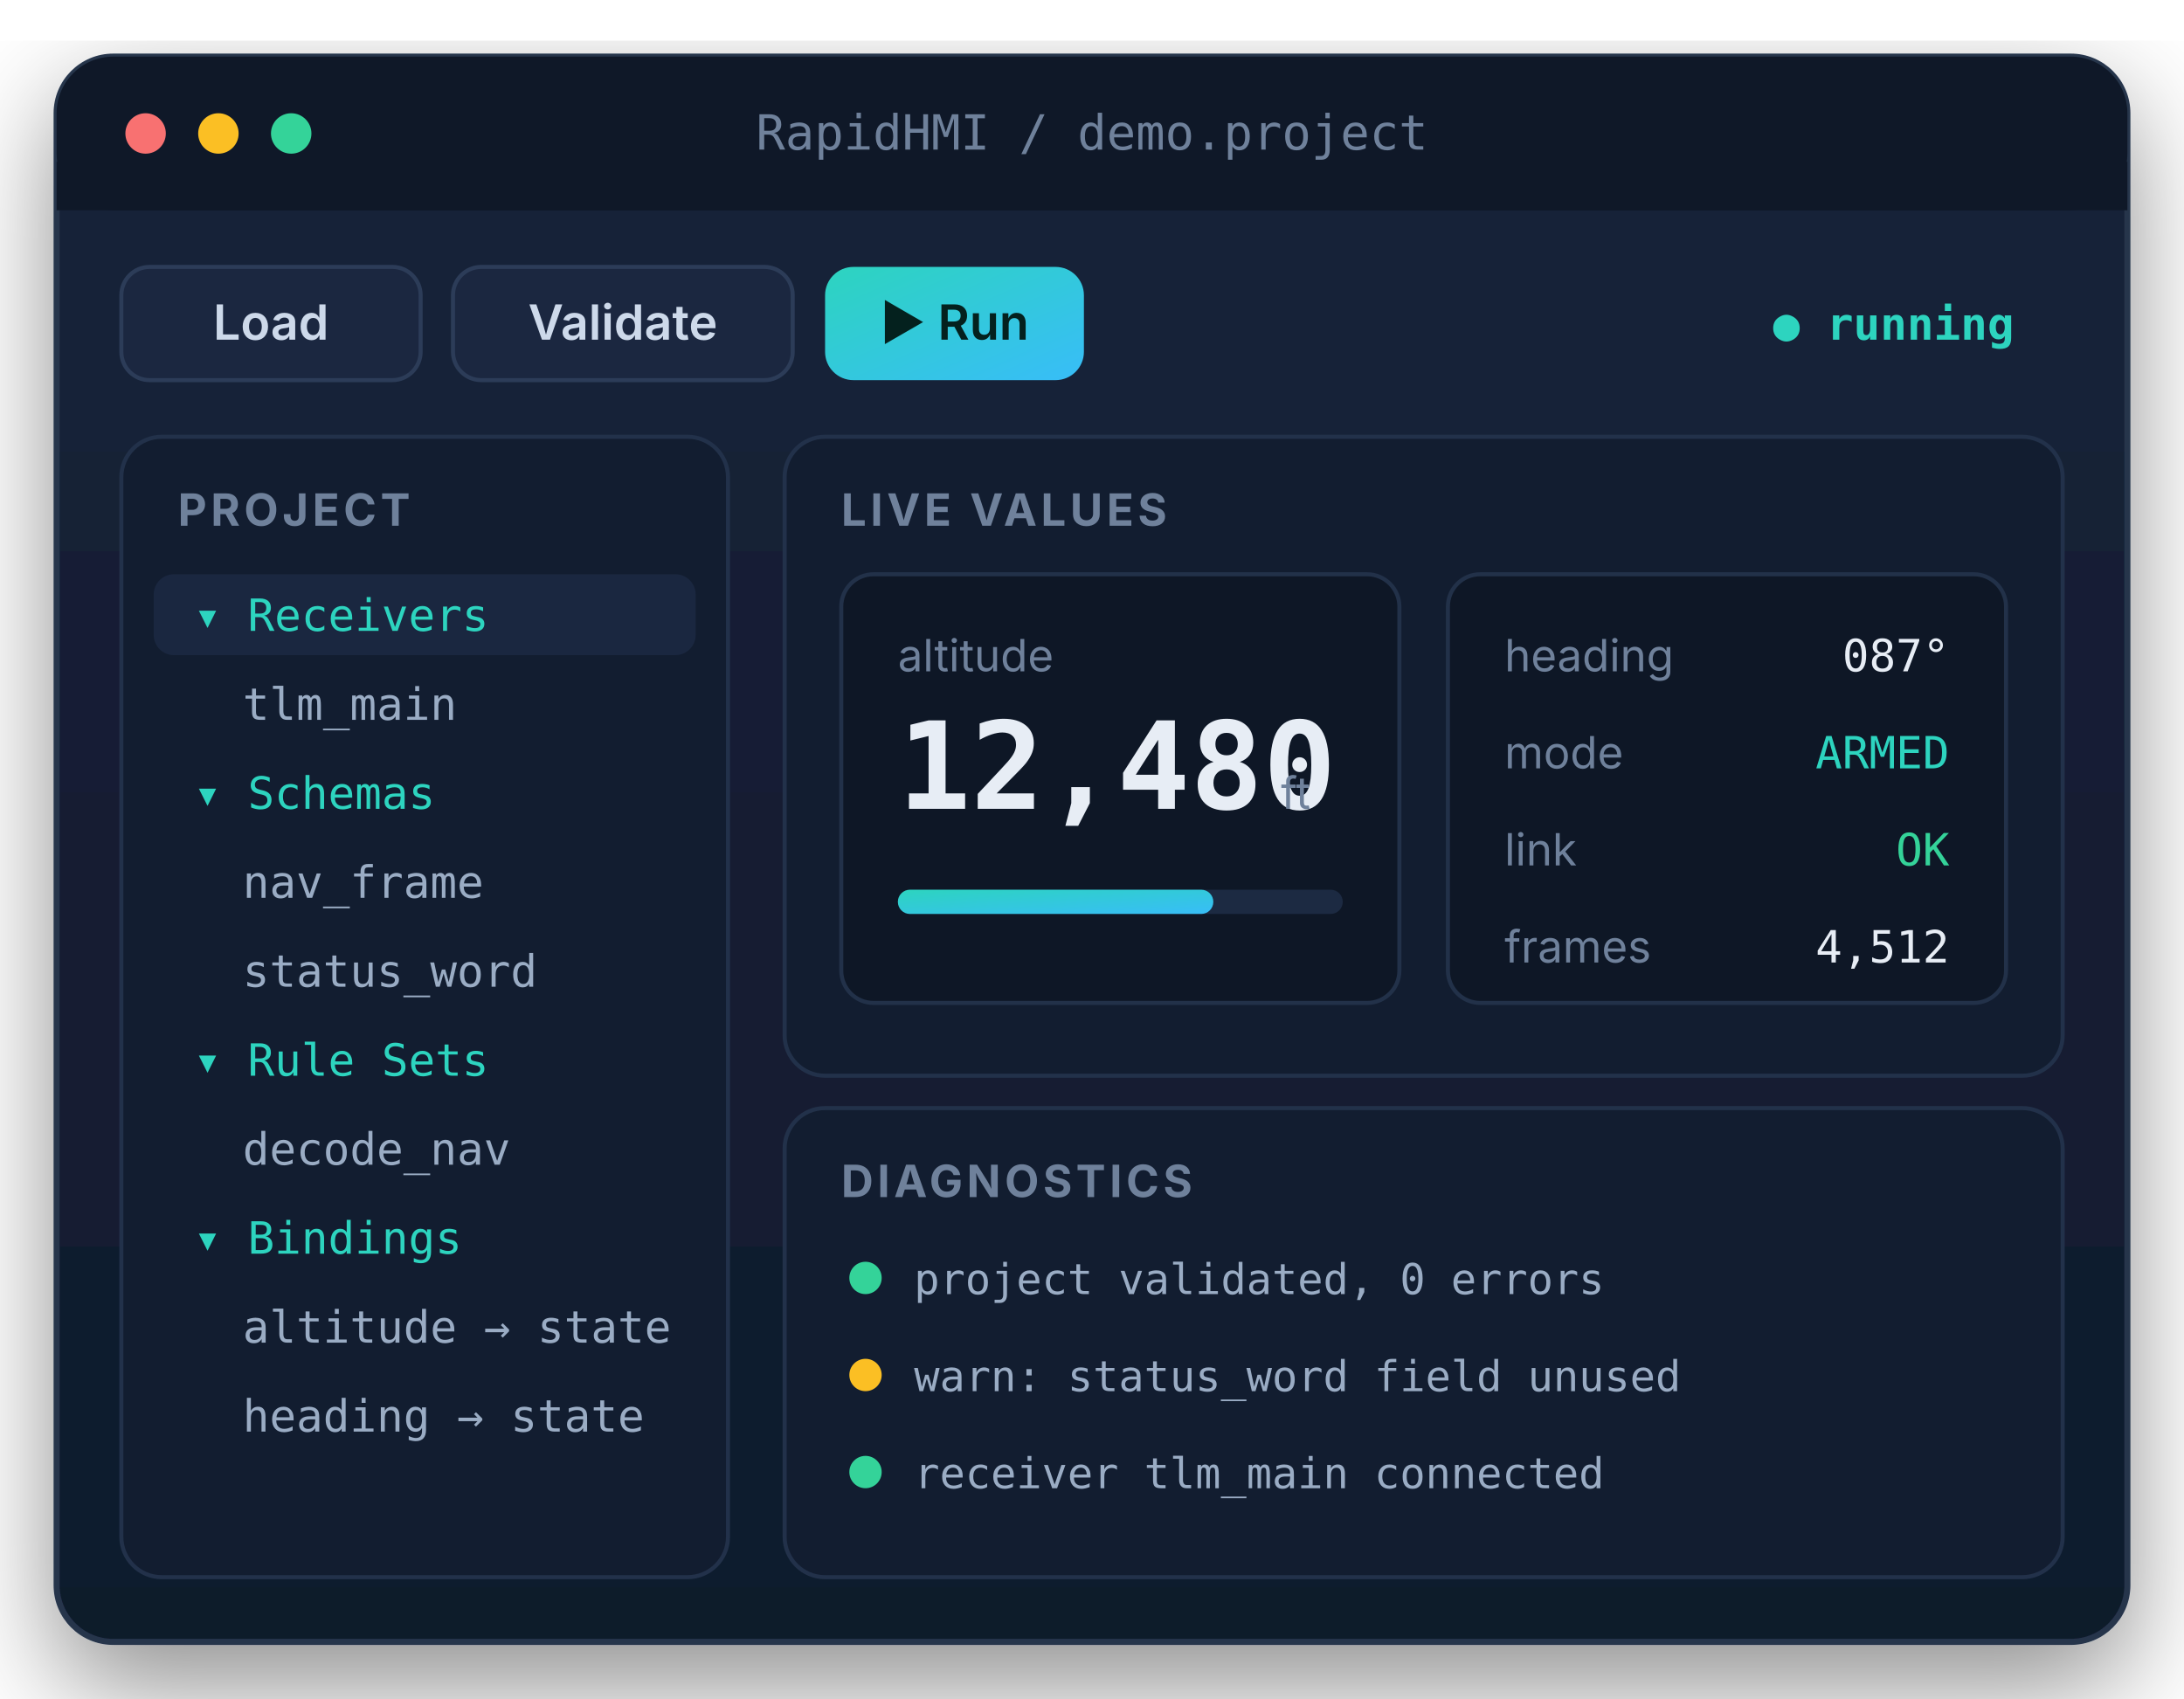
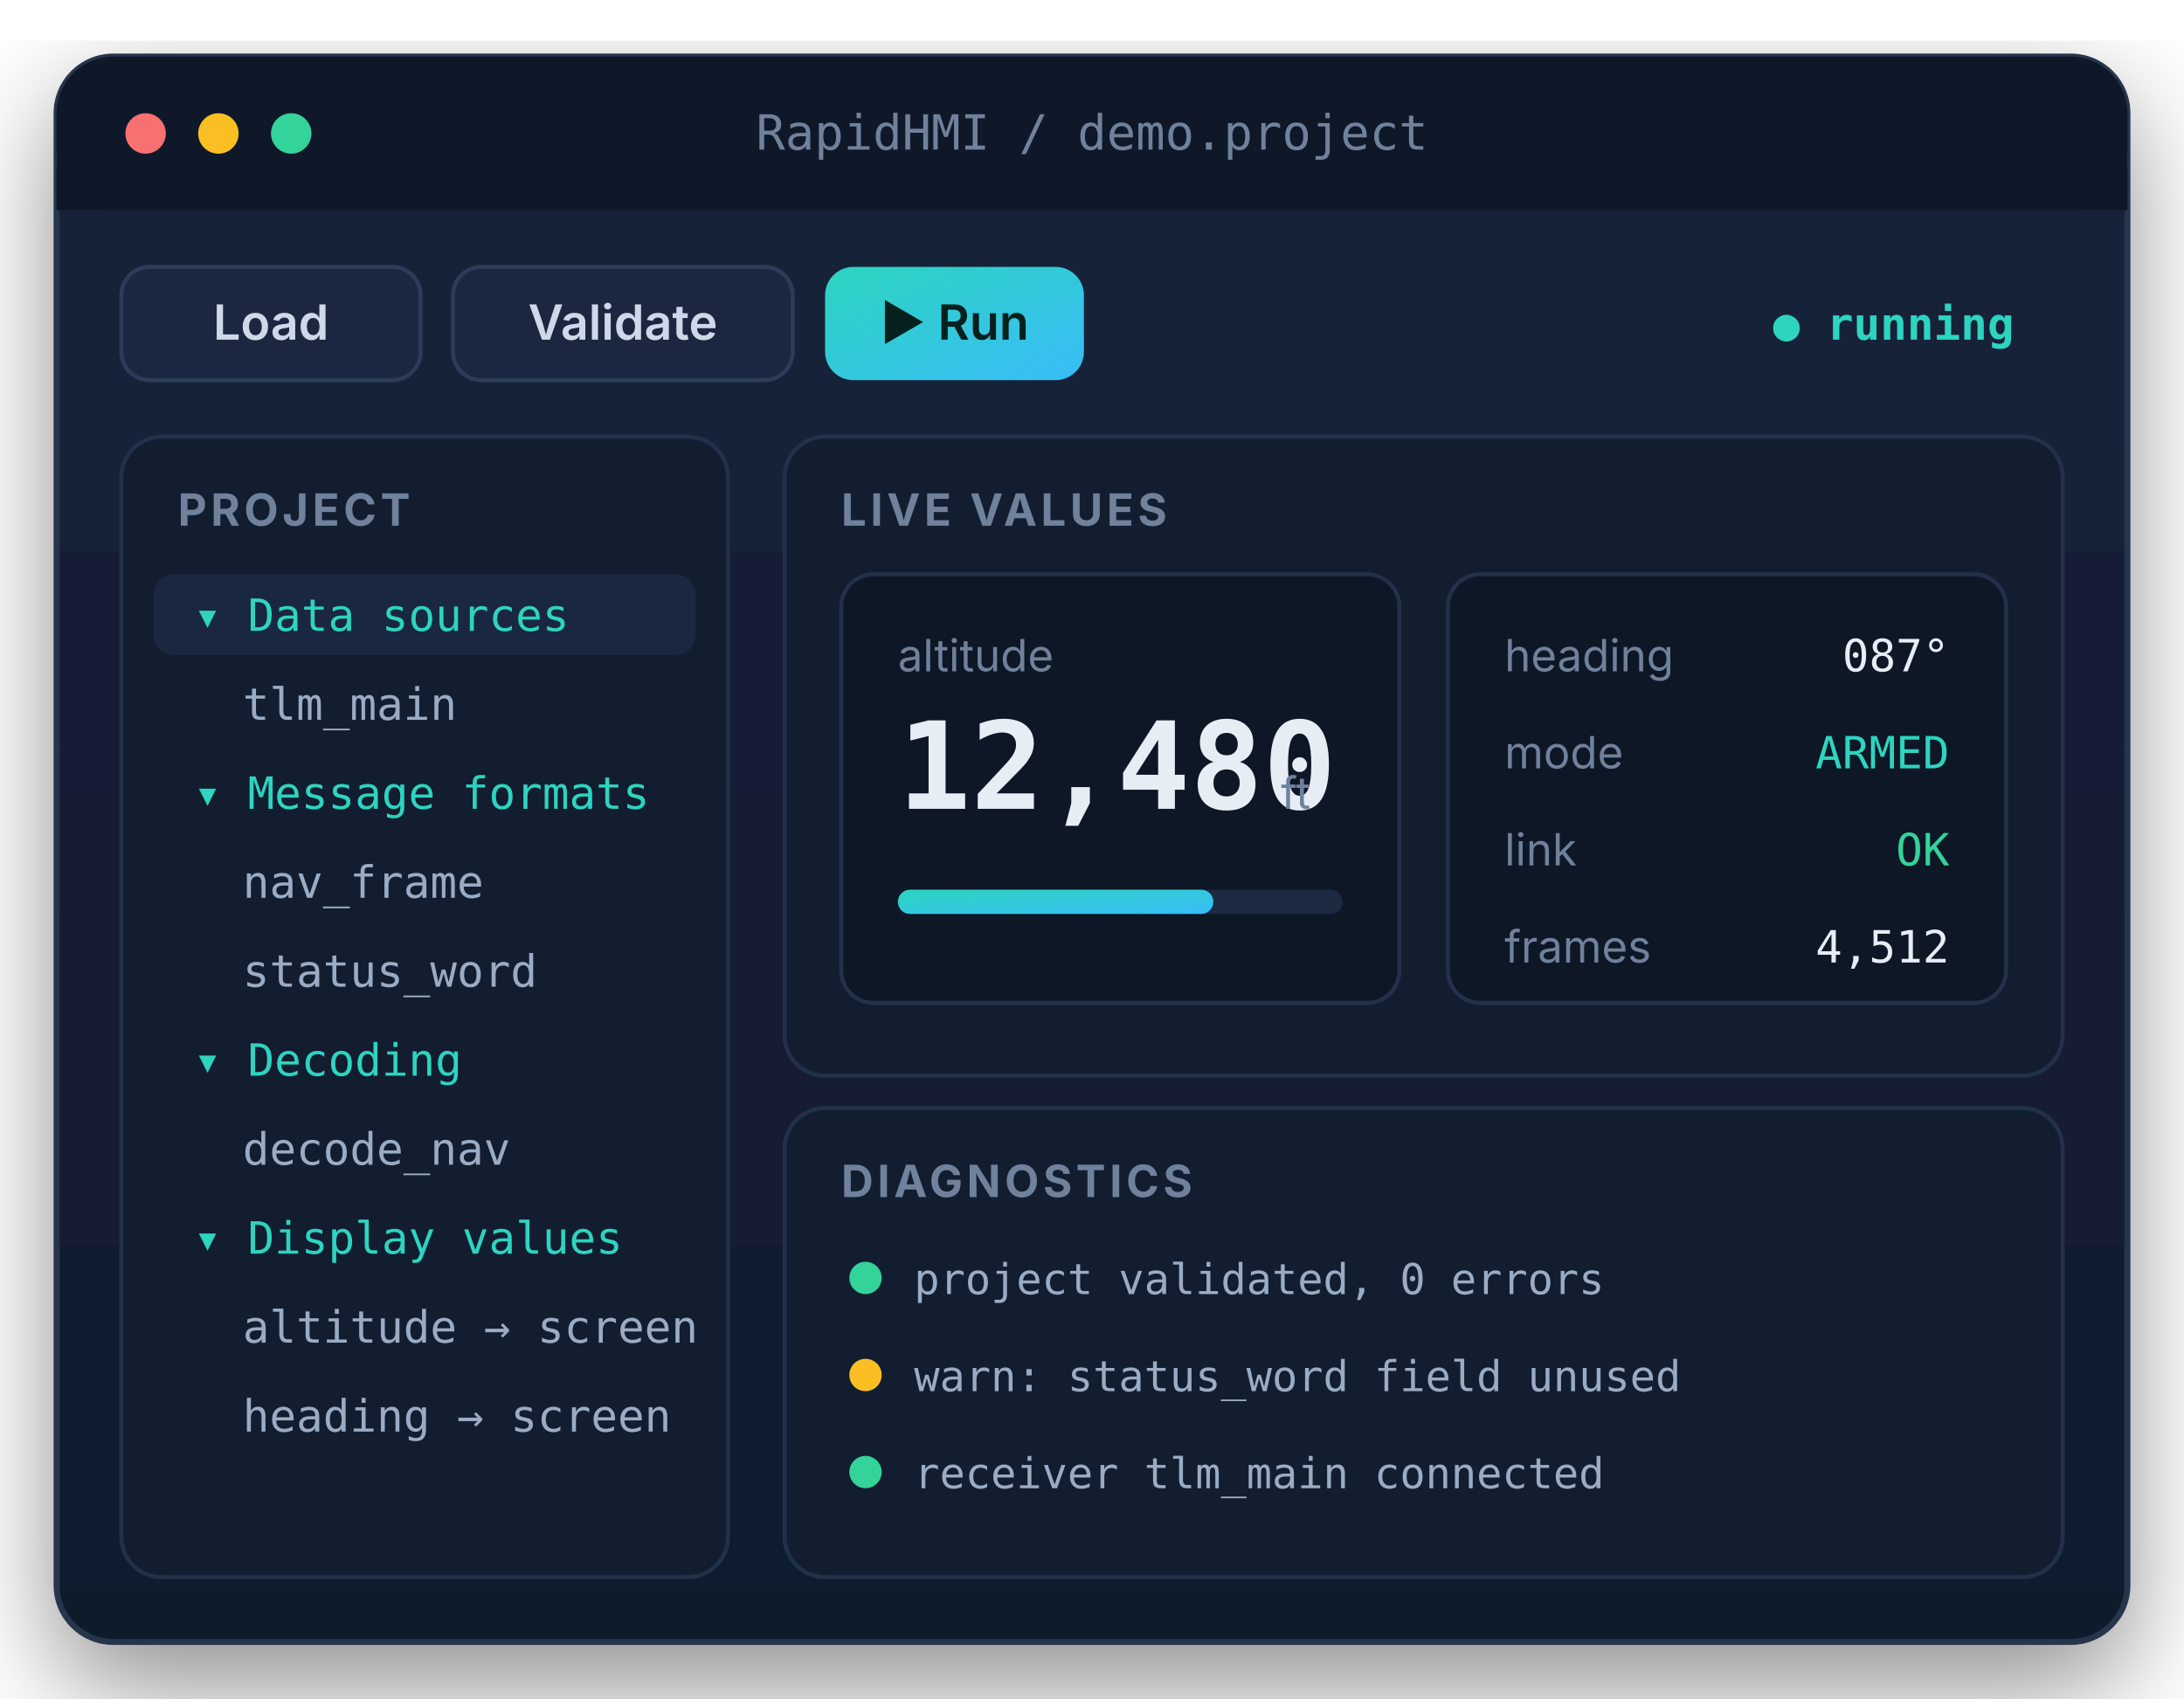
<svg xmlns="http://www.w3.org/2000/svg" width="540" height="420" viewBox="0 0 540 420" fill="none" role="img" aria-label="RapidHMI application preview">
  <defs>
    <linearGradient id="hp-accent" x1="0" y1="0" x2="1" y2="1">
      <stop stop-color="#2dd4bf" />
      <stop offset="1" stop-color="#38bdf8" />
    </linearGradient>
    <linearGradient id="hp-bg" x1="0" y1="0" x2="0" y2="1">
      <stop stop-color="#16223a" />
      <stop offset="1" stop-color="#101a2c" />
    </linearGradient>
    <filter id="hp-shadow" x="-20%" y="-20%" width="140%" height="140%">
      <feDropShadow dx="0" dy="10" stdDeviation="14" flood-color="#000" flood-opacity="0.45" />
    </filter>
  </defs>
  <g filter="url(#hp-shadow)">
    <rect x="14" y="14" width="512" height="392" rx="14" fill="url(#hp-bg)" stroke="#26344c" stroke-width="1.5" />
  </g>
  <rect x="14" y="14" width="512" height="38" rx="14" fill="#0f1828" />
  <rect x="14" y="40" width="512" height="12" fill="#0f1828" />
  <circle cx="36" cy="33" r="5" fill="#f87171" />
  <circle cx="54" cy="33" r="5" fill="#fbbf24" />
  <circle cx="72" cy="33" r="5" fill="#34d399" />
  <text x="270" y="37" text-anchor="middle" font-family="JetBrains Mono, monospace" font-size="12" fill="#6f819b">RapidHMI / demo.project</text>
  <g font-family="Inter, sans-serif" font-size="12" font-weight="600">
    <rect x="30" y="66" width="74" height="28" rx="7" fill="#1b2740" stroke="#2c3c58" />
    <text x="67" y="84" text-anchor="middle" fill="#cdd9ea">Load</text>
    <rect x="112" y="66" width="84" height="28" rx="7" fill="#1b2740" stroke="#2c3c58" />
    <text x="154" y="84" text-anchor="middle" fill="#cdd9ea">Validate</text>
    <rect x="204" y="66" width="64" height="28" rx="7" fill="url(#hp-accent)" />
    <text x="236" y="84" text-anchor="middle" fill="#04211e">▶ Run</text>
    <text x="498" y="84" text-anchor="end" font-family="JetBrains Mono, monospace" font-size="11" fill="#2dd4bf">● running</text>
  </g>
  <rect x="30" y="108" width="150" height="282" rx="10" fill="#121d30" stroke="#22314a" />
  <text x="44" y="130" font-family="Inter, sans-serif" font-size="11" font-weight="700" fill="#6f819b" letter-spacing="1">PROJECT</text>
  <g font-family="JetBrains Mono, monospace" font-size="11" fill="#9aacc4">
    <rect x="38" y="142" width="134" height="20" rx="5" fill="#1a2740" />
-     <text x="48" y="156" fill="#2dd4bf">▾ Receivers</text>
+     <text x="48" y="156" fill="#2dd4bf">▾ Data sources</text>
    <text x="60" y="178">tlm_main</text>
-     <text x="48" y="200" fill="#2dd4bf">▾ Schemas</text>
+     <text x="48" y="200" fill="#2dd4bf">▾ Message formats</text>
    <text x="60" y="222">nav_frame</text>
    <text x="60" y="244">status_word</text>
-     <text x="48" y="266" fill="#2dd4bf">▾ Rule Sets</text>
+     <text x="48" y="266" fill="#2dd4bf">▾ Decoding</text>
    <text x="60" y="288">decode_nav</text>
-     <text x="48" y="310" fill="#2dd4bf">▾ Bindings</text>
-     <text x="60" y="332">altitude → state</text>
-     <text x="60" y="354">heading → state</text>
+     <text x="48" y="310" fill="#2dd4bf">▾ Display values</text>
+     <text x="60" y="332">altitude → screen</text>
+     <text x="60" y="354">heading → screen</text>
  </g>
  <rect x="194" y="108" width="316" height="158" rx="10" fill="#121d30" stroke="#22314a" />
  <text x="208" y="130" font-family="Inter, sans-serif" font-size="11" font-weight="700" fill="#6f819b" letter-spacing="1">LIVE VALUES</text>
  <g transform="translate(208,142)">
    <rect width="138" height="106" rx="8" fill="#0e1726" stroke="#223149" />
    <text x="14" y="24" font-family="Inter, sans-serif" font-size="11" fill="#6f819b">altitude</text>
    <text x="14" y="58" font-family="JetBrains Mono, monospace" font-size="30" font-weight="600" fill="#e7edf5">12,480</text>
    <text x="116" y="58" text-anchor="end" font-family="Inter, sans-serif" font-size="11" fill="#6f819b">ft</text>
    <rect x="14" y="78" width="110" height="6" rx="3" fill="#1c2a42" />
    <rect x="14" y="78" width="78" height="6" rx="3" fill="url(#hp-accent)" />
  </g>
  <g transform="translate(358,142)" font-family="Inter, sans-serif" font-size="11">
    <rect width="138" height="106" rx="8" fill="#0e1726" stroke="#223149" />
    <text x="14" y="24" fill="#6f819b">heading</text>
    <text x="124" y="24" text-anchor="end" font-family="JetBrains Mono, monospace" fill="#e7edf5">087°</text>
    <text x="14" y="48" fill="#6f819b">mode</text>
    <text x="124" y="48" text-anchor="end" font-family="JetBrains Mono, monospace" fill="#2dd4bf">ARMED</text>
    <text x="14" y="72" fill="#6f819b">link</text>
    <text x="124" y="72" text-anchor="end" font-family="JetBrains Mono, monospace" fill="#34d399">OK</text>
    <text x="14" y="96" fill="#6f819b">frames</text>
    <text x="124" y="96" text-anchor="end" font-family="JetBrains Mono, monospace" fill="#e7edf5">4,512</text>
  </g>
  <rect x="194" y="274" width="316" height="116" rx="10" fill="#121d30" stroke="#22314a" />
  <text x="208" y="296" font-family="Inter, sans-serif" font-size="11" font-weight="700" fill="#6f819b" letter-spacing="1">DIAGNOSTICS</text>
  <g font-family="JetBrains Mono, monospace" font-size="10.5">
    <circle cx="214" cy="316" r="4" fill="#34d399" />
    <text x="226" y="320" fill="#9aacc4">project validated, 0 errors</text>
    <circle cx="214" cy="340" r="4" fill="#fbbf24" />
    <text x="226" y="344" fill="#9aacc4">warn: status_word field unused</text>
    <circle cx="214" cy="364" r="4" fill="#34d399" />
    <text x="226" y="368" fill="#9aacc4">receiver tlm_main connected</text>
  </g>
</svg>
